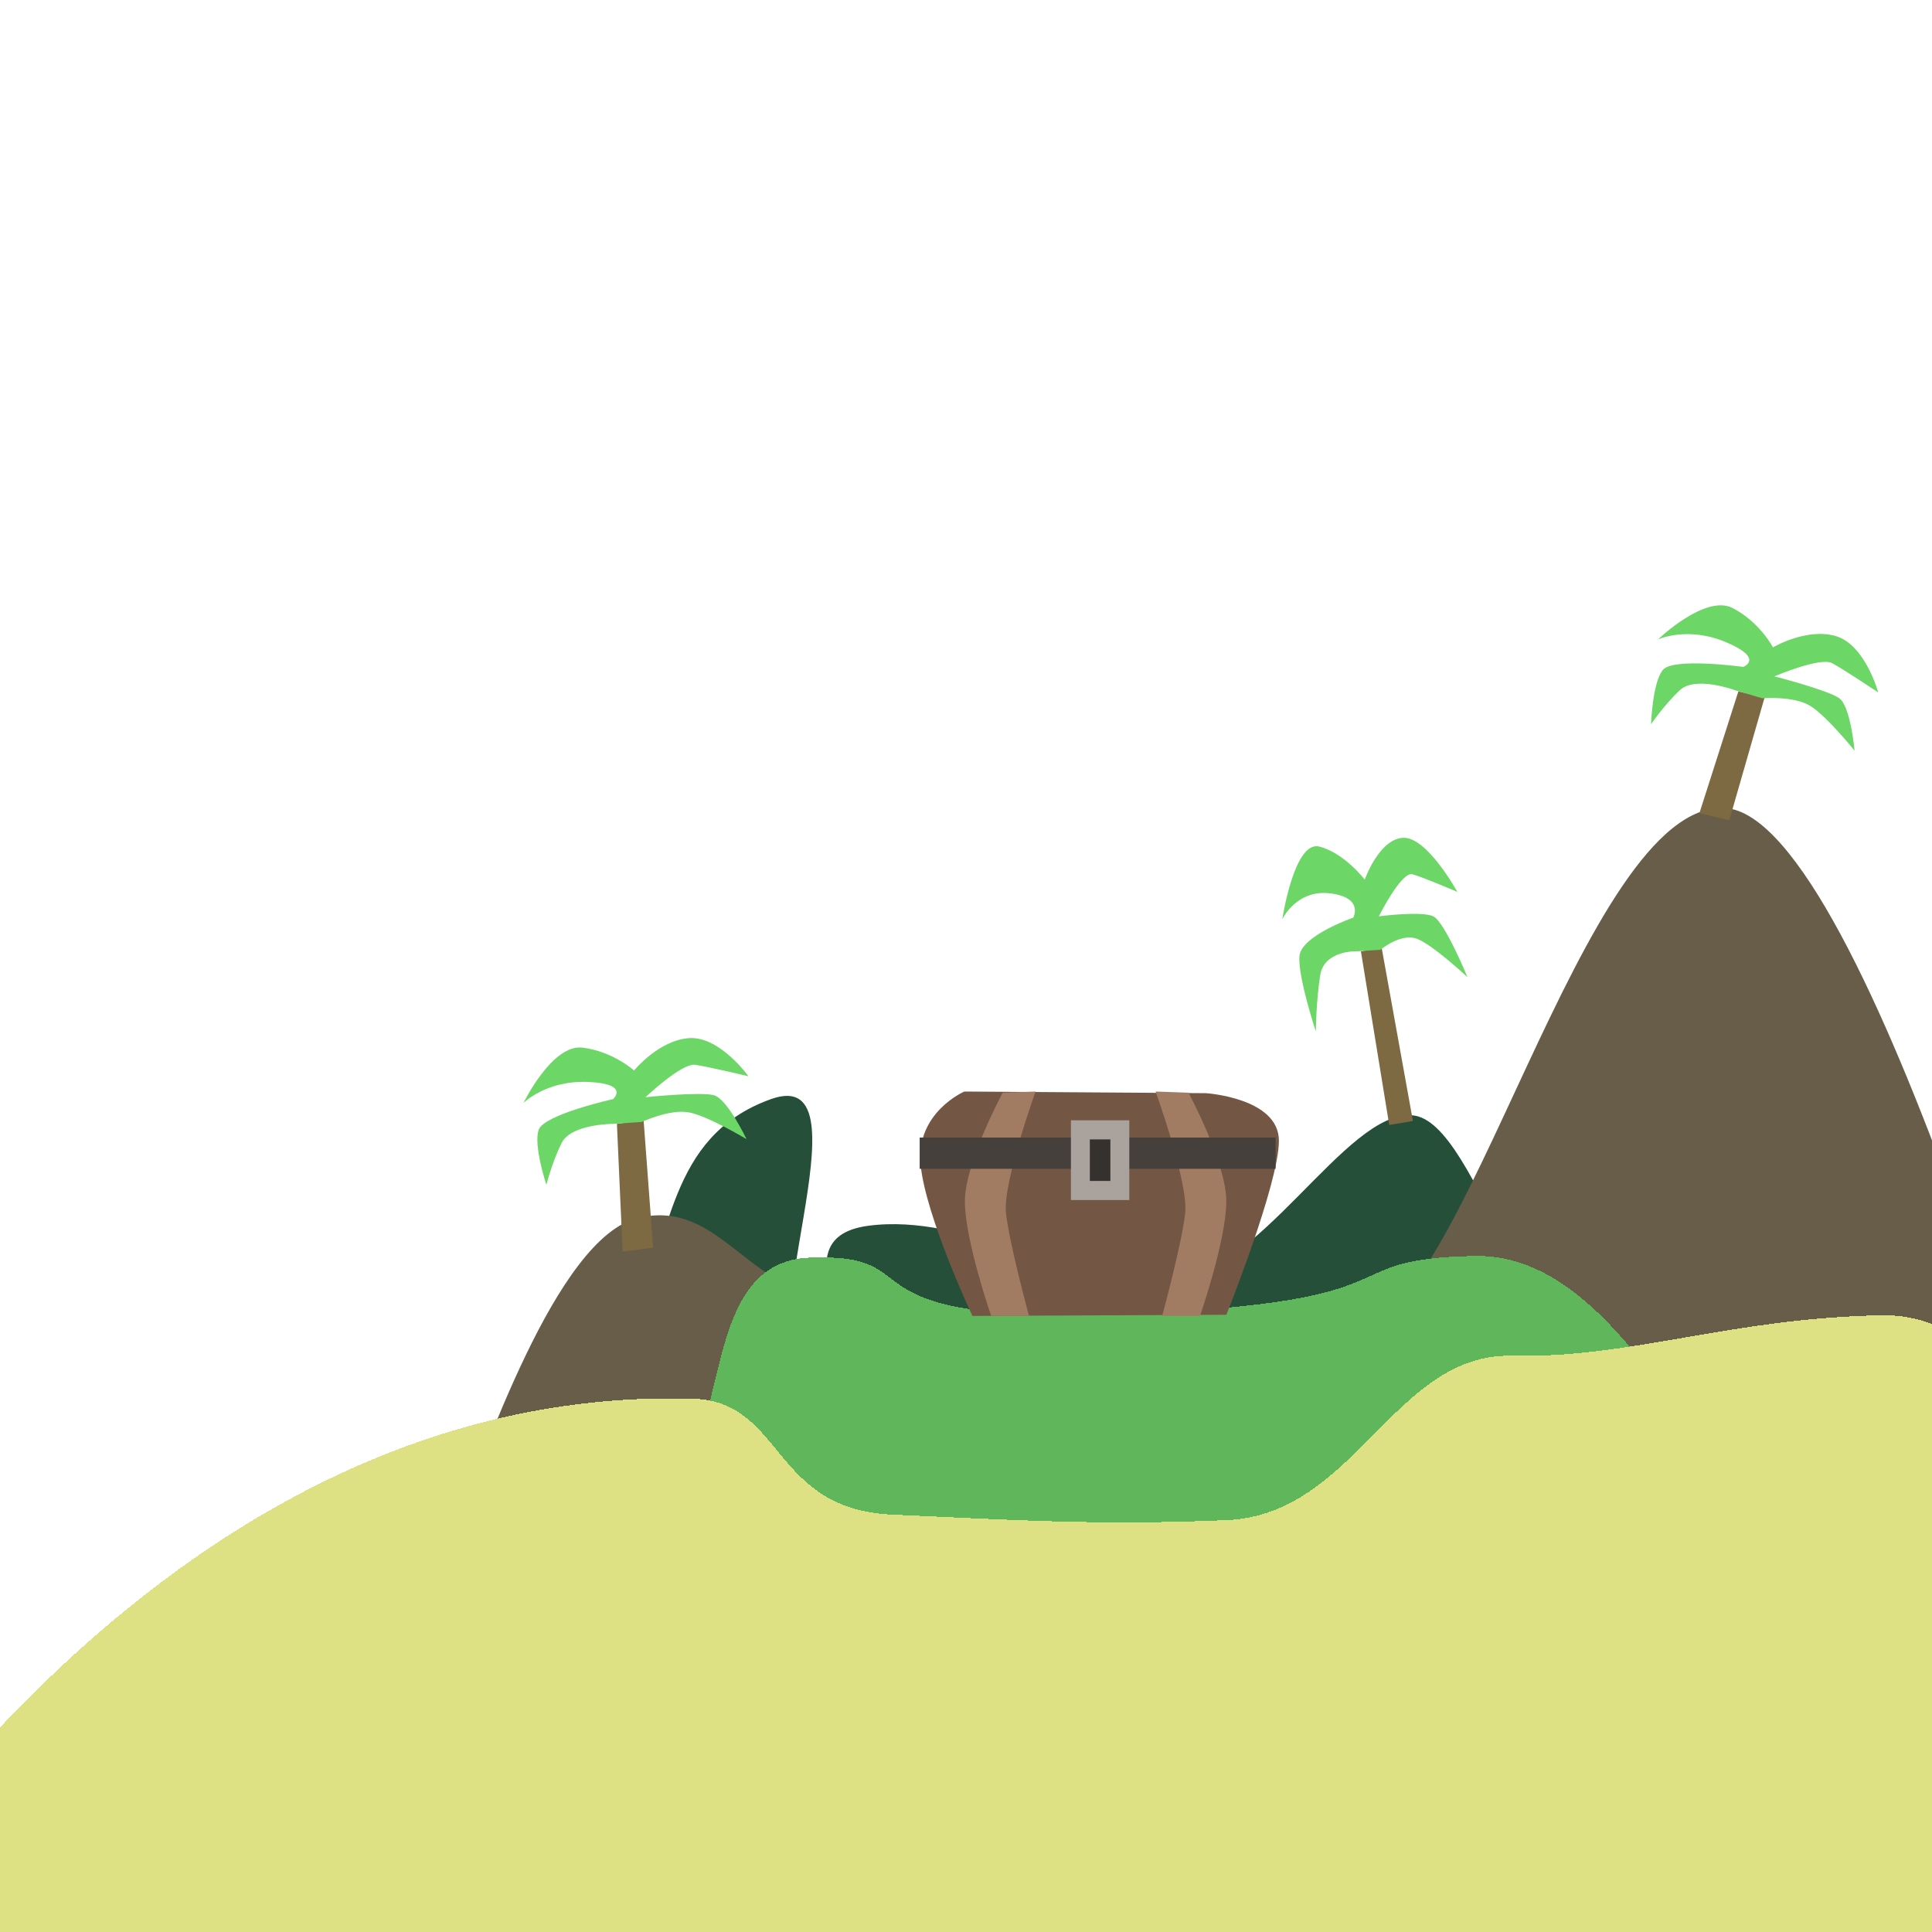
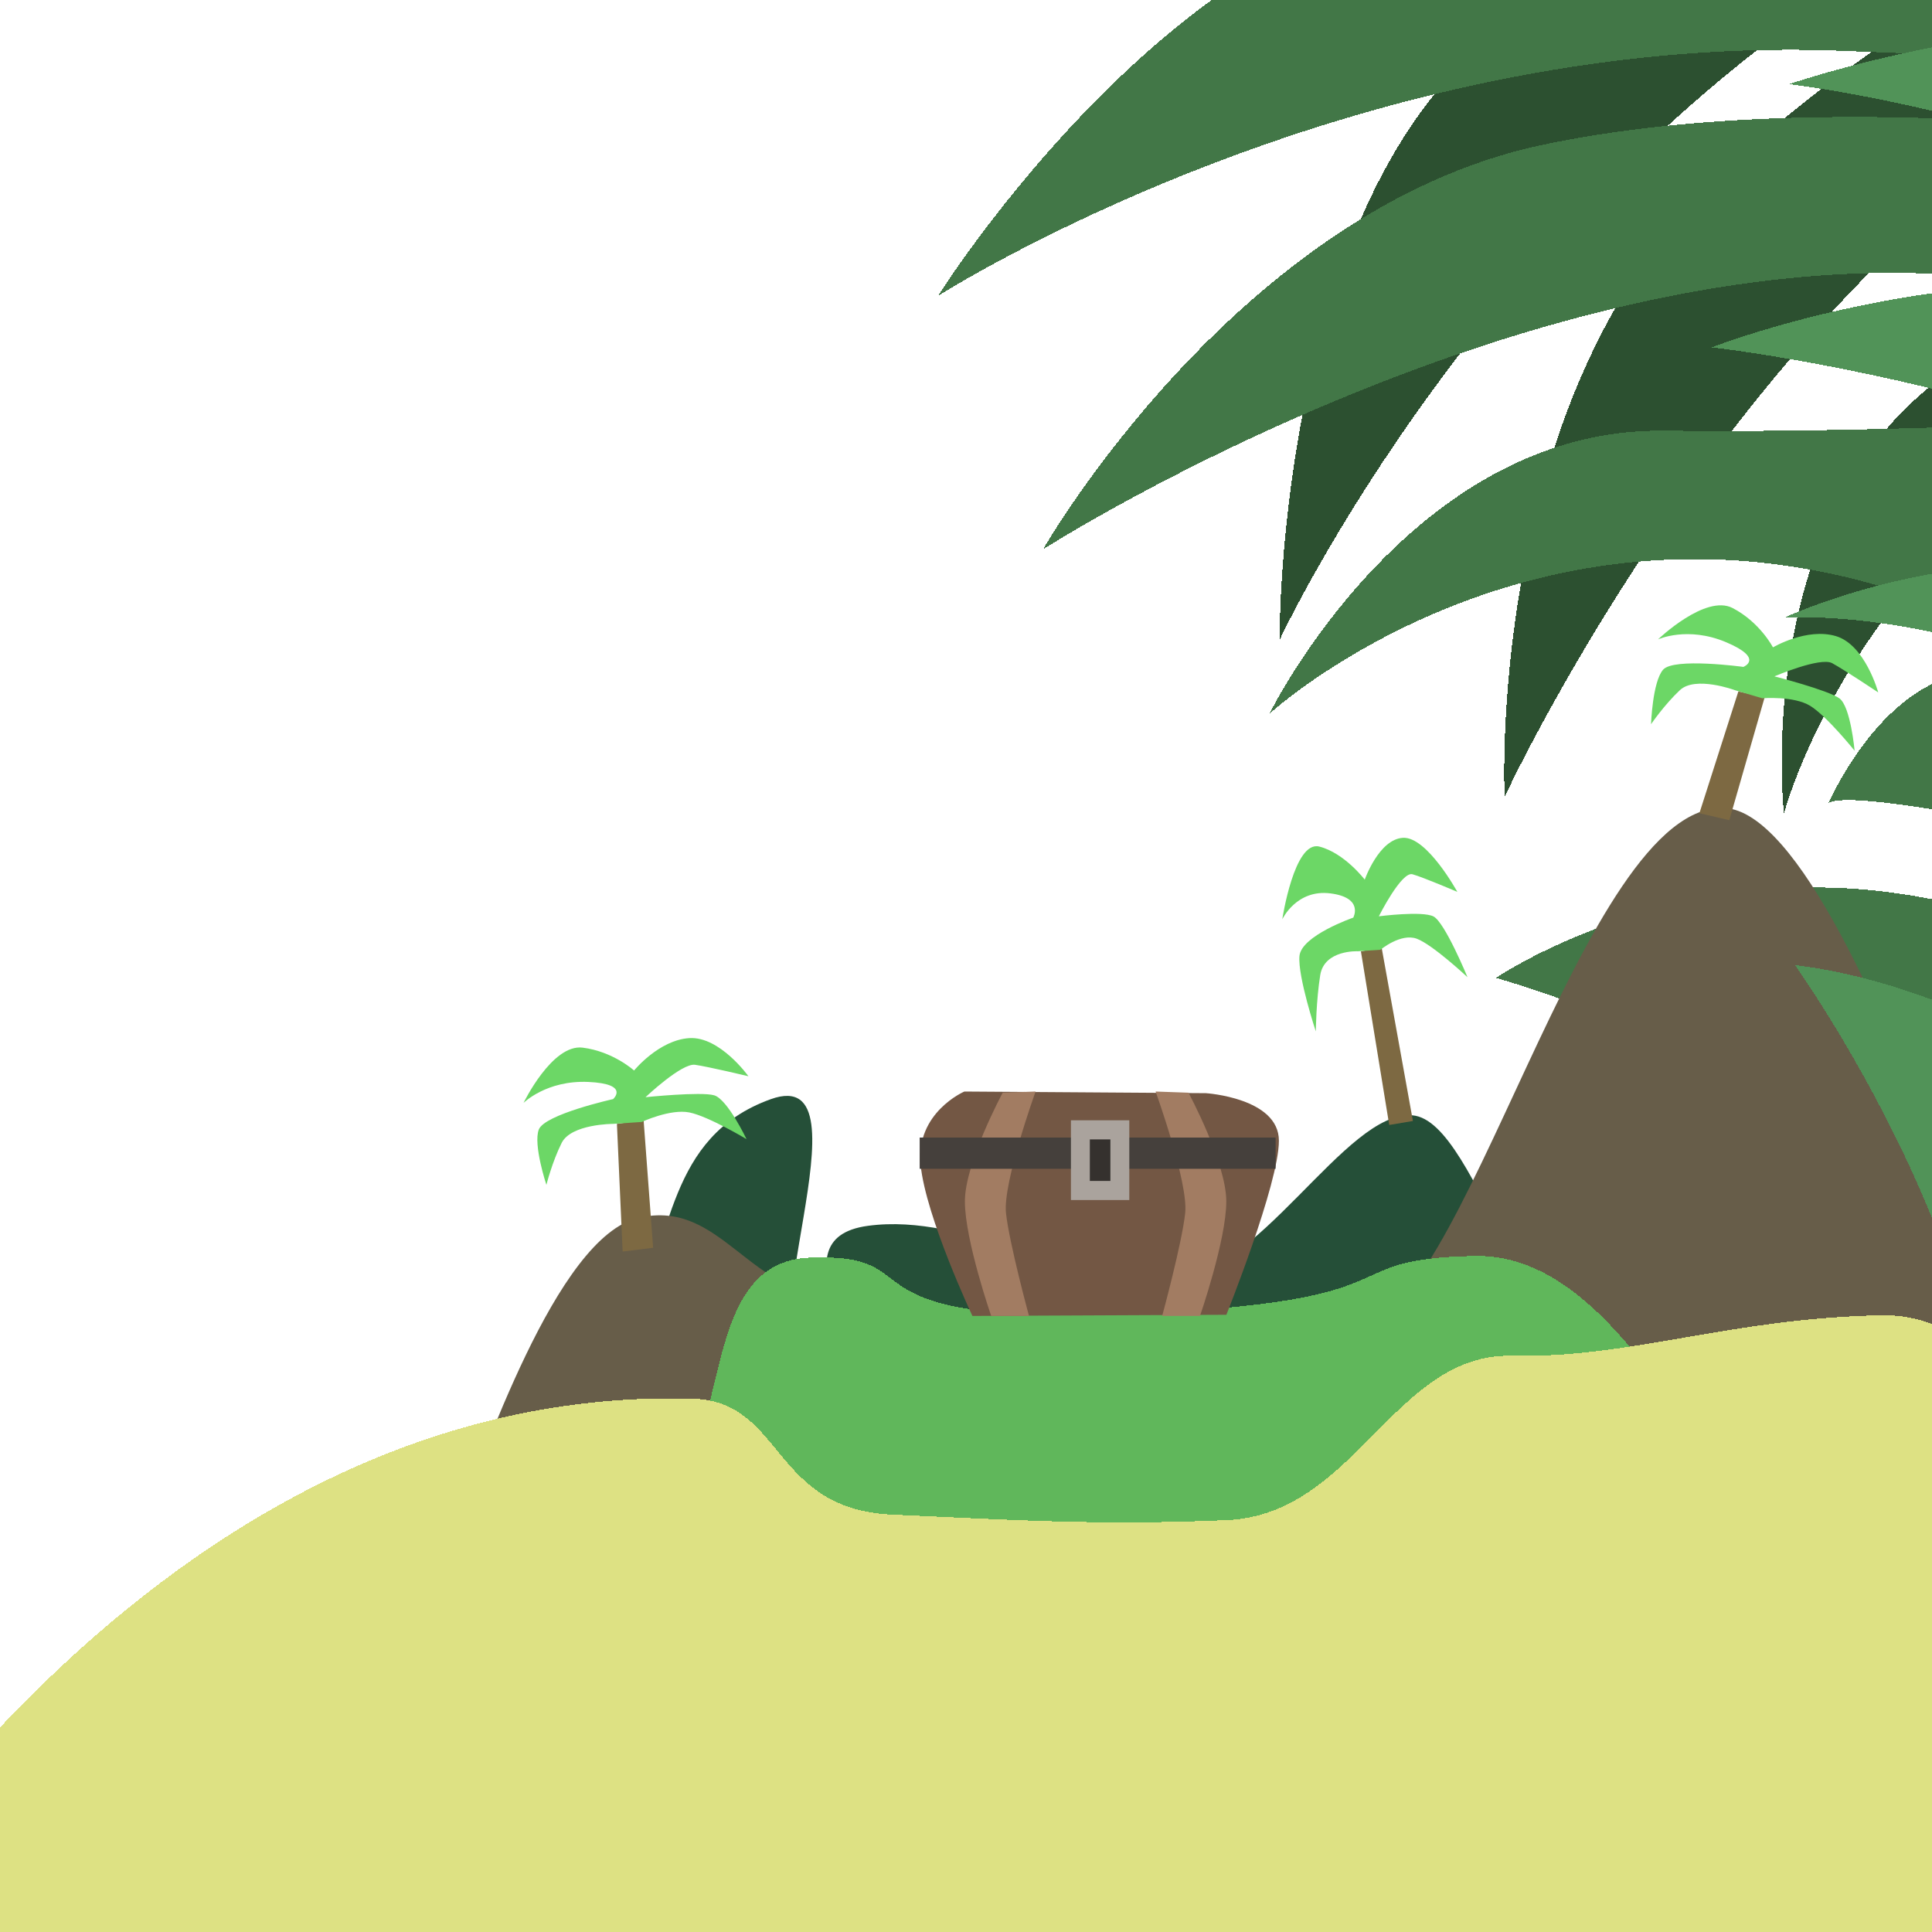
<svg xmlns="http://www.w3.org/2000/svg" width="1024" height="1024" viewBox="0 0 1024 1024" id="svg2" version="1.1" shape-rendering="crispEdges">
  <defs id="defs4" />
  <g id="layer1" transform="translate(0,-28.36216)">
+     <path style="fill:#2c5030;fill-opacity:1;fill-rule:evenodd;stroke:none;stroke-width:1px;stroke-linecap:butt;stroke-linejoin:miter;stroke-opacity:1" d="M 1462.171,527.645 C 1351.658,442.306 1122.045,512.802 1122.045,512.802 c 0,0 42.305,-98.261 148.697,-149.323 106.391,-51.063 164.42,-18.643 164.42,-18.643 0,0 -82.743,-66.775 -154.238,-37.038 -68.31,28.412 -60.082,33.325 -60.082,33.325 0,0 -13.87,-82.694 36.919,-106.686 50.393,-23.805 69.691,2.921 69.691,2.921 0,0 55.525,-64.323 -139.282,-10.992 -194.807,53.331 -242.638,233.12 -242.638,233.12 0,0 -18.979,-167.597 94.93,-238.726 113.909,-71.129 216.414,-146.836 216.414,-146.836 0,0 135.831,-119.056 -90.665,-25.119 C 939.715,142.741 797.487,450.703 797.487,450.703 c 0,0 -10.297,-207.059 107.244,-322.899 C 1022.272,11.964 1224.459,-74.91 1224.459,-74.91 1060.644,-19.922 1231.693,-129.236 1010.197,1.033 787.148,132.214 678.214,367.574 678.214,367.574 c 0,0 -2.048,-244.548 125.199,-329.292 C 930.661,-46.462 1302.222,-245.011 1302.222,-245.011 l 241.74,433.814 z" id="path11015-8" />
+     <path style="fill:#427747;fill-opacity:1;fill-rule:evenodd;stroke:none;stroke-width:1px;stroke-linecap:butt;stroke-linejoin:miter;stroke-opacity:1" d="M 1071.428,742.362 C 1024.286,610.934 792.857,546.648 792.857,546.648 c 0,0 88.571,-60 205.714,-45.714 117.143,14.286 148.571,72.857 148.571,72.857 0,0 -33.745,-100.829 -110,-114.286 -72.857,-12.857 -68.571,-4.286 -68.571,-4.286 0,0 32.857,-77.143 88.571,-70 55.28,7.087 57.143,40 57.143,40 0,0 81.429,-24.286 -111.428,-84.286 -192.857,-60 -330,65.714 -330,65.714 0,0 74.286,-151.429 208.571,-150 134.286,1.429 261.429,-7.143 261.429,-7.143 0,0 178.571,-27.143 -62.857,-70 -241.429,-42.857 -527.143,140 -527.143,140 0,0 102.857,-180 264.286,-214.286 161.429,-34.286 378.571,1.429 378.571,1.429 C 1028.076,64.738 1231.072,64.773 974.286,55.219 715.7,45.599 497.143,185.219 497.143,185.219 c 0,0 130,-207.143 282.857,-210 152.857,-2.857 572.857,30 572.857,30 l -30,495.714 z" id="path11015" />
    <path style="color:#000000;clip-rule:nonzero;display:inline;overflow:visible;visibility:visible;opacity:1;isolation:auto;mix-blend-mode:normal;color-interpolation:sRGB;color-interpolation-filters:linearRGB;solid-color:#000000;solid-opacity:1;fill:#254f38;fill-opacity:1;fill-rule:evenodd;stroke:none;stroke-width:1px;stroke-linecap:butt;stroke-linejoin:miter;stroke-miterlimit:4;stroke-dasharray:none;stroke-dashoffset:0;stroke-opacity:1;color-rendering:auto;image-rendering:auto;shape-rendering:auto;text-rendering:auto;enable-background:accumulate" d="M 402.857,1013.791 C 360,970.934 314.286,755.219 335.714,720.934 c 21.429,-34.286 17.143,-90 72.857,-110 55.714,-20 -17.143,140 22.857,140 40,0 -24.286,-65.714 28.571,-72.857 52.857,-7.143 107.143,31.429 157.143,30 50,-1.429 95.714,-91.429 131.429,-88.571 35.714,2.857 61.429,140 121.429,147.143 60,7.143 -45.714,245.714 -45.714,245.714 z" id="path7756" />
    <path style="color:#000000;clip-rule:nonzero;display:inline;overflow:visible;visibility:visible;opacity:1;isolation:auto;mix-blend-mode:normal;color-interpolation:sRGB;color-interpolation-filters:linearRGB;solid-color:#000000;solid-opacity:1;fill:#675d49;fill-opacity:1;fill-rule:evenodd;stroke:none;stroke-width:1px;stroke-linecap:butt;stroke-linejoin:miter;stroke-miterlimit:4;stroke-dasharray:none;stroke-dashoffset:0;stroke-opacity:1;color-rendering:auto;image-rendering:auto;shape-rendering:auto;text-rendering:auto;enable-background:accumulate" d="m 241.429,835.219 c 14.286,-31.429 52.857,-151.429 97.143,-161.429 44.286,-10 57.143,41.429 110,44.286 52.857,2.857 111.429,58.571 161.429,57.143 50,-1.429 48.571,-44.286 107.143,-42.857 58.571,1.429 121.429,-280 197.143,-275.714 75.714,4.286 188.571,418.571 188.571,418.571 z" id="path7740" />
    <g transform="matrix(0.8003752,0.03916583,0.1857262,1.357507,351.156,-593.9522)" id="g4895-2">
      <path id="path4854-9" d="m 274.761,889.728 -3.03,-67.68 14.142,-2.02 5.051,67.68 z" style="color:#000000;clip-rule:nonzero;display:inline;overflow:visible;visibility:visible;opacity:1;isolation:auto;mix-blend-mode:normal;color-interpolation:sRGB;color-interpolation-filters:linearRGB;solid-color:#000000;solid-opacity:1;fill:#7d6942;fill-opacity:1;fill-rule:evenodd;stroke:none;stroke-width:1px;stroke-linecap:butt;stroke-linejoin:miter;stroke-miterlimit:4;stroke-dasharray:none;stroke-dashoffset:0;stroke-opacity:1;color-rendering:auto;image-rendering:auto;shape-rendering:auto;text-rendering:auto;enable-background:accumulate" />
      <path id="path4856-1" d="m 269.711,822.047 c 0,0 -22.223,0 -27.274,10.102 -5.051,10.102 -8.081,22.223 -8.081,22.223 0,0 -7.071,-21.213 -4.041,-29.294 3.03,-8.081 39.396,-16.162 39.396,-16.162 0,0 9.091,-8.081 -13.132,-9.091 -22.223,-1.01 -34.345,11.112 -34.345,11.112 0,0 15.152,-31.315 31.315,-29.294 16.162,2.02 27.274,12.122 27.274,12.122 0,0 13.132,-16.162 29.294,-17.173 16.162,-1.01 31.315,20.203 31.315,20.203 0,0 -21.213,-5.051 -28.284,-6.061 -7.071,-1.01 -26.264,17.173 -26.264,17.173 0,0 29.294,-3.03 36.365,-1.01 7.071,2.02 17.173,23.234 17.173,23.234 0,0 -20.203,-12.122 -30.305,-14.142 -10.102,-2.02 -25.254,5.051 -25.254,5.051 z" style="color:#000000;clip-rule:nonzero;display:inline;overflow:visible;visibility:visible;opacity:1;isolation:auto;mix-blend-mode:normal;color-interpolation:sRGB;color-interpolation-filters:linearRGB;solid-color:#000000;solid-opacity:1;fill:#6cd766;fill-opacity:1;fill-rule:evenodd;stroke:none;stroke-width:1px;stroke-linecap:butt;stroke-linejoin:miter;stroke-miterlimit:4;stroke-dasharray:none;stroke-dashoffset:0;stroke-opacity:1;color-rendering:auto;image-rendering:auto;shape-rendering:auto;text-rendering:auto;enable-background:accumulate" />
    </g>
    <g id="g4895" transform="translate(55.24871,-198.0094)">
      <path id="path4854" d="m 274.761,889.728 -3.03,-67.68 14.142,-2.02 5.051,67.68 z" style="color:#000000;clip-rule:nonzero;display:inline;overflow:visible;visibility:visible;opacity:1;isolation:auto;mix-blend-mode:normal;color-interpolation:sRGB;color-interpolation-filters:linearRGB;solid-color:#000000;solid-opacity:1;fill:#7d6942;fill-opacity:1;fill-rule:evenodd;stroke:none;stroke-width:1px;stroke-linecap:butt;stroke-linejoin:miter;stroke-miterlimit:4;stroke-dasharray:none;stroke-dashoffset:0;stroke-opacity:1;color-rendering:auto;image-rendering:auto;shape-rendering:auto;text-rendering:auto;enable-background:accumulate" />
      <path id="path4856" d="m 269.711,822.047 c 0,0 -22.223,0 -27.274,10.102 -5.051,10.102 -8.081,22.223 -8.081,22.223 0,0 -7.071,-21.213 -4.041,-29.294 3.03,-8.081 39.396,-16.162 39.396,-16.162 0,0 9.091,-8.081 -13.132,-9.091 -22.223,-1.01 -34.345,11.112 -34.345,11.112 0,0 15.152,-31.315 31.315,-29.294 16.162,2.02 27.274,12.122 27.274,12.122 0,0 13.132,-16.162 29.294,-17.173 16.162,-1.01 31.315,20.203 31.315,20.203 0,0 -21.213,-5.051 -28.284,-6.061 -7.071,-1.01 -26.264,17.173 -26.264,17.173 0,0 29.294,-3.03 36.365,-1.01 7.071,2.02 17.173,23.234 17.173,23.234 0,0 -20.203,-12.122 -30.305,-14.142 -10.102,-2.02 -25.254,5.051 -25.254,5.051 z" style="color:#000000;clip-rule:nonzero;display:inline;overflow:visible;visibility:visible;opacity:1;isolation:auto;mix-blend-mode:normal;color-interpolation:sRGB;color-interpolation-filters:linearRGB;solid-color:#000000;solid-opacity:1;fill:#6cd766;fill-opacity:1;fill-rule:evenodd;stroke:none;stroke-width:1px;stroke-linecap:butt;stroke-linejoin:miter;stroke-miterlimit:4;stroke-dasharray:none;stroke-dashoffset:0;stroke-opacity:1;color-rendering:auto;image-rendering:auto;shape-rendering:auto;text-rendering:auto;enable-background:accumulate" />
    </g>
    <path style="fill:#60b75b;fill-opacity:1;fill-rule:evenodd;stroke:none;stroke-width:1px;stroke-linecap:butt;stroke-linejoin:miter;stroke-opacity:1" d="m 229.009,996.823 -20,-39.161 c 0,0 52.857,-35.143 101.429,-35.143 48.571,0 -42.857,-102.857 21.429,-100 64.286,2.857 28.41,-124.709 96.982,-127.566 68.571,-2.857 9.981,35.486 166.784,29.755 161.781,-5.914 106.234,-29.235 186.234,-30.664 80,-1.429 121.429,131.332 162.857,134.189 41.429,2.857 124,-20.571 124,-20.571 l 0,62.018 z" id="path4198-6-7" />
    <path style="fill:#dde183;fill-opacity:1;fill-rule:evenodd;stroke:none;stroke-width:1px;stroke-linecap:butt;stroke-linejoin:miter;stroke-opacity:1" d="m 228.571,1063.995 -337.143,25.125 c 0,0 177.143,-328 475.714,-319.429 48.551,1.394 41.429,58.571 105.714,61.429 64.286,2.857 108.571,5.811 177.143,2.954 68.571,-2.857 88.571,-88.571 151.429,-87.143 62.857,1.429 115.714,-20 195.714,-21.429 80,-1.429 90,117.046 131.429,119.904 41.429,2.857 124,-20.571 124,-20.571 L 969.714,1126.852 Z" id="path4198-6" />
    <g transform="matrix(0.9378443,0.3470563,-0.3470563,0.9378443,951.8197,-470.4123)" id="g4895-2-2">
      <path id="path4854-9-7" d="m 274.761,889.728 -3.03,-67.68 14.142,-2.02 5.051,67.68 z" style="color:#000000;clip-rule:nonzero;display:inline;overflow:visible;visibility:visible;opacity:1;isolation:auto;mix-blend-mode:normal;color-interpolation:sRGB;color-interpolation-filters:linearRGB;solid-color:#000000;solid-opacity:1;fill:#7d6942;fill-opacity:1;fill-rule:evenodd;stroke:none;stroke-width:1px;stroke-linecap:butt;stroke-linejoin:miter;stroke-miterlimit:4;stroke-dasharray:none;stroke-dashoffset:0;stroke-opacity:1;color-rendering:auto;image-rendering:auto;shape-rendering:auto;text-rendering:auto;enable-background:accumulate" />
      <path id="path4856-1-0" d="m 269.711,822.047 c 0,0 -22.223,0 -27.274,10.102 -5.051,10.102 -8.081,22.223 -8.081,22.223 0,0 -7.071,-21.213 -4.041,-29.294 3.03,-8.081 39.396,-16.162 39.396,-16.162 0,0 9.091,-8.081 -13.132,-9.091 -22.223,-1.01 -34.345,11.112 -34.345,11.112 0,0 15.152,-31.315 31.315,-29.294 16.162,2.02 27.274,12.122 27.274,12.122 0,0 13.132,-16.162 29.294,-17.173 16.162,-1.01 31.315,20.203 31.315,20.203 0,0 -21.213,-5.051 -28.284,-6.061 -7.071,-1.01 -26.264,17.173 -26.264,17.173 0,0 29.294,-3.03 36.365,-1.01 7.071,2.02 17.173,23.234 17.173,23.234 0,0 -20.203,-12.122 -30.305,-14.142 -10.102,-2.02 -25.254,5.051 -25.254,5.051 z" style="color:#000000;clip-rule:nonzero;display:inline;overflow:visible;visibility:visible;opacity:1;isolation:auto;mix-blend-mode:normal;color-interpolation:sRGB;color-interpolation-filters:linearRGB;solid-color:#000000;solid-opacity:1;fill:#6cd766;fill-opacity:1;fill-rule:evenodd;stroke:none;stroke-width:1px;stroke-linecap:butt;stroke-linejoin:miter;stroke-miterlimit:4;stroke-dasharray:none;stroke-dashoffset:0;stroke-opacity:1;color-rendering:auto;image-rendering:auto;shape-rendering:auto;text-rendering:auto;enable-background:accumulate" />
    </g>
    <g id="g7732" transform="matrix(1.725238,0,0,1.725238,-633.2685,-152.3895)">
      <path id="path4208-0" d="m 665.798,509.047 c 0,0 -14.339,-30.436 -15.915,-46.476 -1.576,-16.04 13.451,-22.467 13.451,-22.467 l 74.185,0.505 c 0,0 22.442,1.421 22.442,14.609 0,13.189 -16.137,53.472 -16.137,53.472 z" style="color:#000000;clip-rule:nonzero;display:inline;overflow:visible;visibility:visible;opacity:1;isolation:auto;mix-blend-mode:normal;color-interpolation:sRGB;color-interpolation-filters:linearRGB;solid-color:#000000;solid-opacity:1;fill:#735744;fill-opacity:1;fill-rule:evenodd;stroke:none;stroke-width:1px;stroke-linecap:butt;stroke-linejoin:miter;stroke-miterlimit:4;stroke-dasharray:none;stroke-dashoffset:0;stroke-opacity:1;color-rendering:auto;image-rendering:auto;shape-rendering:auto;text-rendering:auto;enable-background:accumulate" />
      <path id="path4210-31" d="m 675.108,440.464 c 0,0 -11.617,21.545 -11.617,33.394 0,11.85 8.081,35.19 8.081,35.19 l 11.617,0 c 0,0 -6.061,-22.263 -7.071,-31.599 -1.01,-9.336 9.091,-37.344 9.091,-37.344 z" style="color:#000000;clip-rule:nonzero;display:inline;overflow:visible;visibility:visible;opacity:1;isolation:auto;mix-blend-mode:normal;color-interpolation:sRGB;color-interpolation-filters:linearRGB;solid-color:#000000;solid-opacity:1;fill:#a27c62;fill-opacity:1;fill-rule:evenodd;stroke:none;stroke-width:1px;stroke-linecap:butt;stroke-linejoin:miter;stroke-miterlimit:4;stroke-dasharray:none;stroke-dashoffset:0;stroke-opacity:1;color-rendering:auto;image-rendering:auto;shape-rendering:auto;text-rendering:auto;enable-background:accumulate" />
      <path id="path4210-3-2" d="m 732.182,440.464 c 0,0 11.617,21.545 11.617,33.394 0,11.85 -8.081,35.19 -8.081,35.19 l -11.617,0 c 0,0 6.061,-22.263 7.071,-31.599 1.01,-9.336 -9.091,-37.344 -9.091,-37.344 z" style="color:#000000;clip-rule:nonzero;display:inline;overflow:visible;visibility:visible;opacity:1;isolation:auto;mix-blend-mode:normal;color-interpolation:sRGB;color-interpolation-filters:linearRGB;solid-color:#000000;solid-opacity:1;fill:#a27c62;fill-opacity:1;fill-rule:evenodd;stroke:none;stroke-width:1px;stroke-linecap:butt;stroke-linejoin:miter;stroke-miterlimit:4;stroke-dasharray:none;stroke-dashoffset:0;stroke-opacity:1;color-rendering:auto;image-rendering:auto;shape-rendering:auto;text-rendering:auto;enable-background:accumulate" />
      <rect ry="0" rx="0" y="454.247" x="649.602" height="9.596" width="109.349" id="rect4246-7" style="color:#000000;clip-rule:nonzero;display:inline;overflow:visible;visibility:visible;opacity:1;isolation:auto;mix-blend-mode:normal;color-interpolation:sRGB;color-interpolation-filters:linearRGB;solid-color:#000000;solid-opacity:1;fill:#45403c;fill-opacity:1;fill-rule:evenodd;stroke:none;stroke-width:1px;stroke-linecap:butt;stroke-linejoin:miter;stroke-miterlimit:4;stroke-dasharray:none;stroke-dashoffset:0;stroke-opacity:1;color-rendering:auto;image-rendering:auto;shape-rendering:auto;text-rendering:auto;enable-background:accumulate" />
      <rect ry="0" rx="0" y="448.943" x="696.069" height="24.496" width="17.93" id="rect4246-5-7" style="color:#000000;clip-rule:nonzero;display:inline;overflow:visible;visibility:visible;opacity:1;isolation:auto;mix-blend-mode:normal;color-interpolation:sRGB;color-interpolation-filters:linearRGB;solid-color:#000000;solid-opacity:1;fill:#aaa39d;fill-opacity:1;fill-rule:evenodd;stroke:none;stroke-width:1px;stroke-linecap:butt;stroke-linejoin:miter;stroke-miterlimit:4;stroke-dasharray:none;stroke-dashoffset:0;stroke-opacity:1;color-rendering:auto;image-rendering:auto;shape-rendering:auto;text-rendering:auto;enable-background:accumulate" />
      <rect ry="0" rx="0" y="454.809" x="701.877" height="12.766" width="6.313" id="rect4246-5-7-9" style="color:#000000;clip-rule:nonzero;display:inline;overflow:visible;visibility:visible;opacity:1;isolation:auto;mix-blend-mode:normal;color-interpolation:sRGB;color-interpolation-filters:linearRGB;solid-color:#000000;solid-opacity:1;fill:#35312e;fill-opacity:1;fill-rule:evenodd;stroke:none;stroke-width:1px;stroke-linecap:butt;stroke-linejoin:miter;stroke-miterlimit:4;stroke-dasharray:none;stroke-dashoffset:0;stroke-opacity:1;color-rendering:auto;image-rendering:auto;shape-rendering:auto;text-rendering:auto;enable-background:accumulate" />
    </g>
+     <path style="fill:#519358;fill-opacity:1;fill-rule:evenodd;stroke:none;stroke-width:1px;stroke-linecap:butt;stroke-linejoin:miter;stroke-opacity:1" d="m 1045.328,867.19 c 45.835,-131.89 -93.916,-327.24 -93.916,-327.24 0,0 106.609,8.918 188.809,93.592 82.2,84.674 69.883,149.994 69.883,149.994 0,0 37.049,-99.662 -13.85,-158.017 -48.63,-55.754 -50.677,-46.392 -50.677,-46.392 0,0 74.011,-39.408 112.888,1.135 38.574,40.227 19.357,67.012 19.357,67.012 0,0 78.624,32.229 -33.799,-135.566 C 1131.6,343.914 945.926,355.641 945.926,355.641 c 0,0 152.899,-71.209 256.515,14.222 103.615,85.432 207.951,158.595 207.951,158.595 0,0 156.023,91.003 -4.967,-93.949 C 1244.435,249.559 907.25,212.47 907.25,212.47 c 0,0 193.076,-75.506 340.242,-0.827 147.166,74.679 293.739,238.822 293.739,238.822 -104.154,-137.88 53.812,-10.389 -140.042,-179.064 C 1205.978,101.544 948.209,72.974 948.209,72.974 c 0,0 231.245,-79.587 352.005,14.17 120.76,93.757 427.008,383.053 427.008,383.053 l -334.614,366.969 z" id="path11015-1" />
  </g>
</svg>
